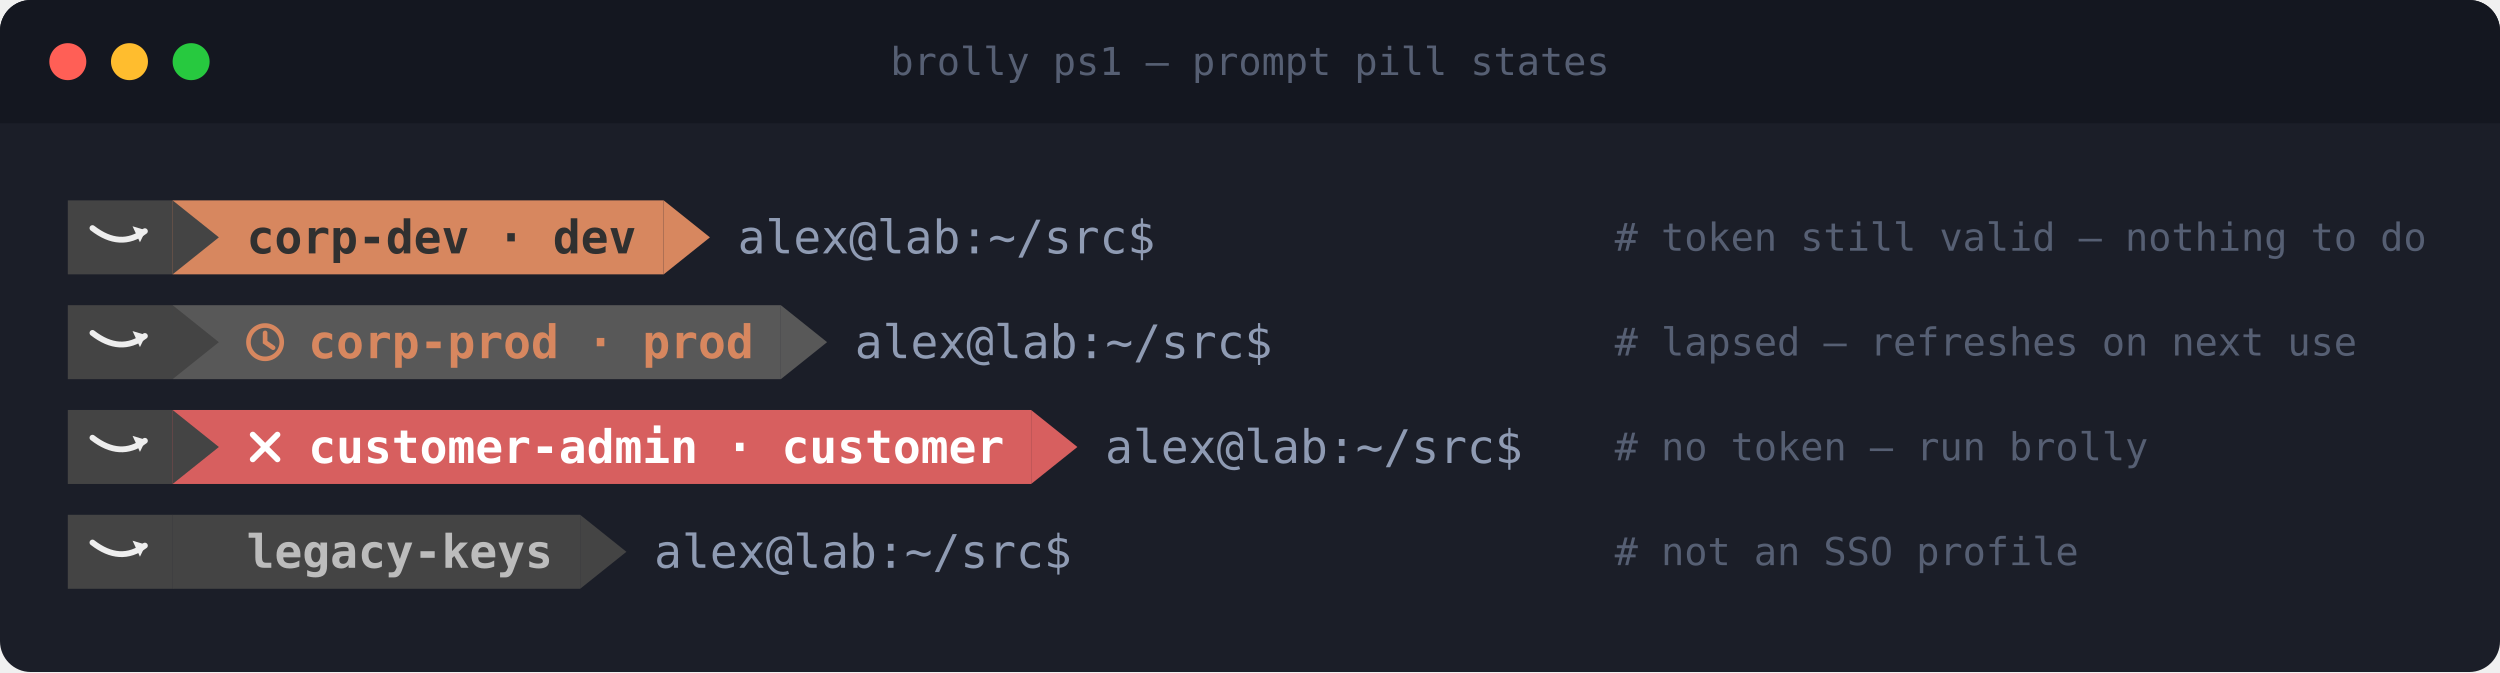
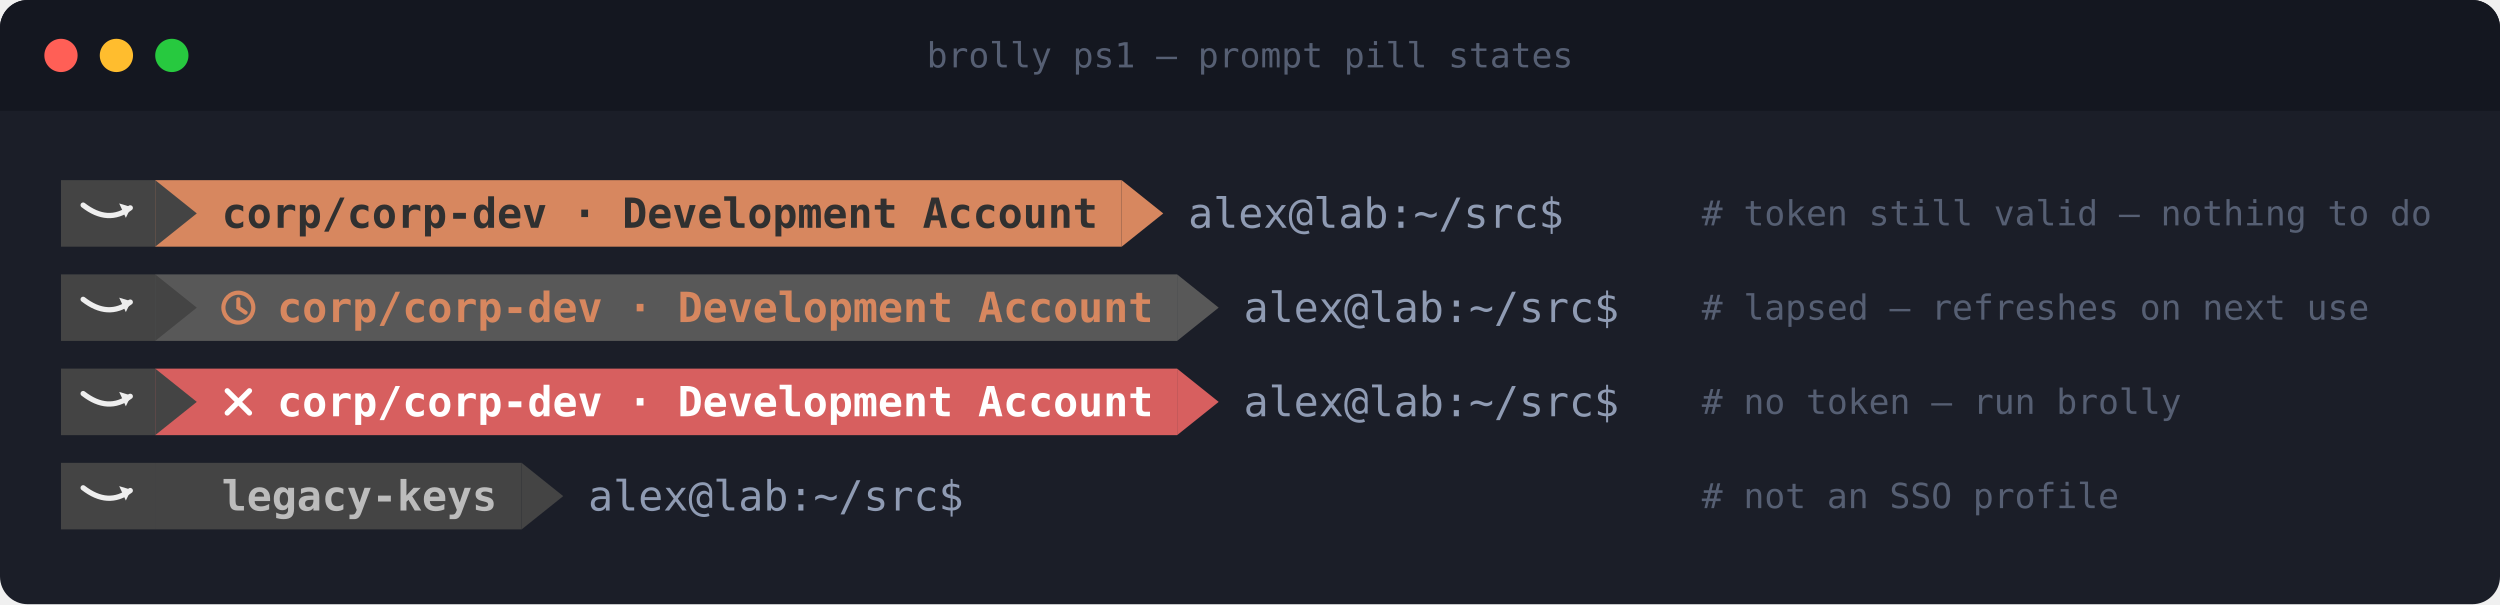
- <svg xmlns="http://www.w3.org/2000/svg" width="811" height="218" viewBox="0 0 811 218" role="img" aria-label="brolly ps1 prompt pill states">
-   <rect width="811" height="218" rx="10" fill="#1b1e28" />
-   <path d="M0 10 a10 10 0 0 1 10 -10 h791 a10 10 0 0 1 10 10 v30 h-811 Z" fill="#141720" />
+ <svg xmlns="http://www.w3.org/2000/svg" width="902" height="218" viewBox="0 0 902 218" role="img" aria-label="brolly ps1 prompt pill states">
+   <rect width="902" height="218" rx="10" fill="#1b1e28" />
+   <path d="M0 10 a10 10 0 0 1 10 -10 h882 a10 10 0 0 1 10 10 v30 h-902 Z" fill="#141720" />
  <circle cx="22" cy="20.0" r="6" fill="#ff5f56" />
  <circle cx="42" cy="20.0" r="6" fill="#ffbd2e" />
  <circle cx="62" cy="20.0" r="6" fill="#27c93f" />
-   <text x="405.5" y="20.0" font-family="ui-monospace,'DejaVu Sans Mono','Menlo','Consolas',monospace" font-size="12.5" fill="#565f73" text-anchor="middle" dominant-baseline="central">brolly ps1 — prompt pill states</text>
+   <text x="451.0" y="20.0" font-family="ui-monospace,'DejaVu Sans Mono','Menlo','Consolas',monospace" font-size="12.5" fill="#565f73" text-anchor="middle" dominant-baseline="central">brolly ps1 — prompt pill states</text>
  <rect x="22.0" y="65.0" width="34" height="24" fill="#444444" />
  <g transform="translate(30.0,72.0)" fill="none" stroke="#eeeeee" stroke-width="1.9" stroke-linecap="round" stroke-linejoin="round">
    <path d="M0 2 Q9 9 17 3" />
    <path d="M13 1.4 L17.3 2.7 L15.4 6.6" fill="#eeeeee" stroke="none" />
  </g>
-   <rect x="56.0" y="65.0" width="159.3" height="24" fill="#d7875f" />
+   <rect x="56.0" y="65.0" width="348.7" height="24" fill="#d7875f" />
  <path d="M56.0 65.0 L71.0 77.0 L56.0 89.0 Z" fill="#444444" />
-   <text x="80.0" y="77.0" font-family="ui-monospace,'DejaVu Sans Mono','Menlo','Consolas',monospace" font-size="15" font-weight="700" fill="#303030" dominant-baseline="central">corp-dev · dev</text>
-   <path d="M215.3 65.0 L230.3 77.0 L215.3 89.0 Z" fill="#d7875f" />
-   <text x="239.3" y="77.0" font-family="ui-monospace,'DejaVu Sans Mono','Menlo','Consolas',monospace" font-size="15" fill="#8f9bb3" dominant-baseline="central">alex@lab:~/src$</text>
+   <text x="80.0" y="77.0" font-family="ui-monospace,'DejaVu Sans Mono','Menlo','Consolas',monospace" font-size="15" font-weight="700" fill="#303030" dominant-baseline="central">corp/corp-dev · Development Account</text>
+   <path d="M404.7 65.0 L419.7 77.0 L404.7 89.0 Z" fill="#d7875f" />
+   <text x="428.7" y="77.0" font-family="ui-monospace,'DejaVu Sans Mono','Menlo','Consolas',monospace" font-size="15" fill="#8f9bb3" dominant-baseline="central">alex@lab:~/src$</text>
  <rect x="22.0" y="99.0" width="34" height="24" fill="#444444" />
  <g transform="translate(30.0,106.0)" fill="none" stroke="#eeeeee" stroke-width="1.9" stroke-linecap="round" stroke-linejoin="round">
    <path d="M0 2 Q9 9 17 3" />
    <path d="M13 1.4 L17.3 2.7 L15.4 6.6" fill="#eeeeee" stroke="none" />
  </g>
-   <rect x="56.0" y="99.0" width="197.3" height="24" fill="#585858" />
+   <rect x="56.0" y="99.0" width="368.7" height="24" fill="#585858" />
  <path d="M56.0 99.0 L71.0 111.0 L56.0 123.0 Z" fill="#444444" />
  <g transform="translate(86,111.0)" fill="none" stroke="#d7875f" stroke-width="1.5" stroke-linecap="round">
    <circle r="5.4" />
    <path d="M0 -3 V0 L2.6 1.8" />
  </g>
-   <text x="100.0" y="111.0" font-family="ui-monospace,'DejaVu Sans Mono','Menlo','Consolas',monospace" font-size="15" font-weight="700" fill="#d7875f" dominant-baseline="central">corp-prod · prod</text>
-   <path d="M253.3 99.0 L268.3 111.0 L253.3 123.0 Z" fill="#585858" />
-   <text x="277.3" y="111.0" font-family="ui-monospace,'DejaVu Sans Mono','Menlo','Consolas',monospace" font-size="15" fill="#8f9bb3" dominant-baseline="central">alex@lab:~/src$</text>
+   <text x="100.0" y="111.0" font-family="ui-monospace,'DejaVu Sans Mono','Menlo','Consolas',monospace" font-size="15" font-weight="700" fill="#d7875f" dominant-baseline="central">corp/corp-dev · Development Account</text>
+   <path d="M424.7 99.0 L439.7 111.0 L424.7 123.0 Z" fill="#585858" />
+   <text x="448.7" y="111.0" font-family="ui-monospace,'DejaVu Sans Mono','Menlo','Consolas',monospace" font-size="15" fill="#8f9bb3" dominant-baseline="central">alex@lab:~/src$</text>
  <rect x="22.0" y="133.0" width="34" height="24" fill="#444444" />
  <g transform="translate(30.0,140.0)" fill="none" stroke="#eeeeee" stroke-width="1.9" stroke-linecap="round" stroke-linejoin="round">
    <path d="M0 2 Q9 9 17 3" />
    <path d="M13 1.4 L17.3 2.7 L15.4 6.6" fill="#eeeeee" stroke="none" />
  </g>
-   <rect x="56.0" y="133.0" width="278.5" height="24" fill="#d75f5f" />
+   <rect x="56.0" y="133.0" width="368.7" height="24" fill="#d75f5f" />
  <path d="M56.0 133.0 L71.0 145.0 L56.0 157.0 Z" fill="#444444" />
  <g transform="translate(86,145.0)" stroke="#ffffff" stroke-width="1.9" stroke-linecap="round">
    <path d="M-4 -4 L4 4" />
    <path d="M4 -4 L-4 4" />
  </g>
-   <text x="100.0" y="145.0" font-family="ui-monospace,'DejaVu Sans Mono','Menlo','Consolas',monospace" font-size="15" font-weight="700" fill="#ffffff" dominant-baseline="central">customer-admin · customer</text>
-   <path d="M334.5 133.0 L349.5 145.0 L334.5 157.0 Z" fill="#d75f5f" />
-   <text x="358.5" y="145.0" font-family="ui-monospace,'DejaVu Sans Mono','Menlo','Consolas',monospace" font-size="15" fill="#8f9bb3" dominant-baseline="central">alex@lab:~/src$</text>
+   <text x="100.0" y="145.0" font-family="ui-monospace,'DejaVu Sans Mono','Menlo','Consolas',monospace" font-size="15" font-weight="700" fill="#ffffff" dominant-baseline="central">corp/corp-dev · Development Account</text>
+   <path d="M424.7 133.0 L439.7 145.0 L424.7 157.0 Z" fill="#d75f5f" />
+   <text x="448.7" y="145.0" font-family="ui-monospace,'DejaVu Sans Mono','Menlo','Consolas',monospace" font-size="15" fill="#8f9bb3" dominant-baseline="central">alex@lab:~/src$</text>
  <rect x="22.0" y="167.0" width="34" height="24" fill="#444444" />
  <g transform="translate(30.0,174.0)" fill="none" stroke="#eeeeee" stroke-width="1.9" stroke-linecap="round" stroke-linejoin="round">
    <path d="M0 2 Q9 9 17 3" />
    <path d="M13 1.4 L17.3 2.7 L15.4 6.6" fill="#eeeeee" stroke="none" />
  </g>
  <rect x="56.0" y="167.0" width="132.2" height="24" fill="#444444" />
  <path d="M56.0 167.0 L71.0 179.0 L56.0 191.0 Z" fill="#444444" />
  <text x="80.0" y="179.0" font-family="ui-monospace,'DejaVu Sans Mono','Menlo','Consolas',monospace" font-size="15" font-weight="700" fill="#bcbcbc" dominant-baseline="central">legacy-keys</text>
  <path d="M188.2 167.0 L203.2 179.0 L188.2 191.0 Z" fill="#444444" />
  <text x="212.2" y="179.0" font-family="ui-monospace,'DejaVu Sans Mono','Menlo','Consolas',monospace" font-size="15" fill="#8f9bb3" dominant-baseline="central">alex@lab:~/src$</text>
-   <text x="523.8" y="77.0" font-family="ui-monospace,'DejaVu Sans Mono','Menlo','Consolas',monospace" font-size="12.5" fill="#565f73" dominant-baseline="central"># token still valid — nothing to do</text>
-   <text x="523.8" y="111.0" font-family="ui-monospace,'DejaVu Sans Mono','Menlo','Consolas',monospace" font-size="12.5" fill="#565f73" dominant-baseline="central"># lapsed — refreshes on next use</text>
-   <text x="523.8" y="145.0" font-family="ui-monospace,'DejaVu Sans Mono','Menlo','Consolas',monospace" font-size="12.5" fill="#565f73" dominant-baseline="central"># no token — run brolly</text>
-   <text x="523.8" y="179.0" font-family="ui-monospace,'DejaVu Sans Mono','Menlo','Consolas',monospace" font-size="12.5" fill="#565f73" dominant-baseline="central"># not an SSO profile</text>
+   <text x="614.0" y="77.0" font-family="ui-monospace,'DejaVu Sans Mono','Menlo','Consolas',monospace" font-size="12.5" fill="#565f73" dominant-baseline="central"># token still valid — nothing to do</text>
+   <text x="614.0" y="111.0" font-family="ui-monospace,'DejaVu Sans Mono','Menlo','Consolas',monospace" font-size="12.5" fill="#565f73" dominant-baseline="central"># lapsed — refreshes on next use</text>
+   <text x="614.0" y="145.0" font-family="ui-monospace,'DejaVu Sans Mono','Menlo','Consolas',monospace" font-size="12.5" fill="#565f73" dominant-baseline="central"># no token — run brolly</text>
+   <text x="614.0" y="179.0" font-family="ui-monospace,'DejaVu Sans Mono','Menlo','Consolas',monospace" font-size="12.5" fill="#565f73" dominant-baseline="central"># not an SSO profile</text>
</svg>
